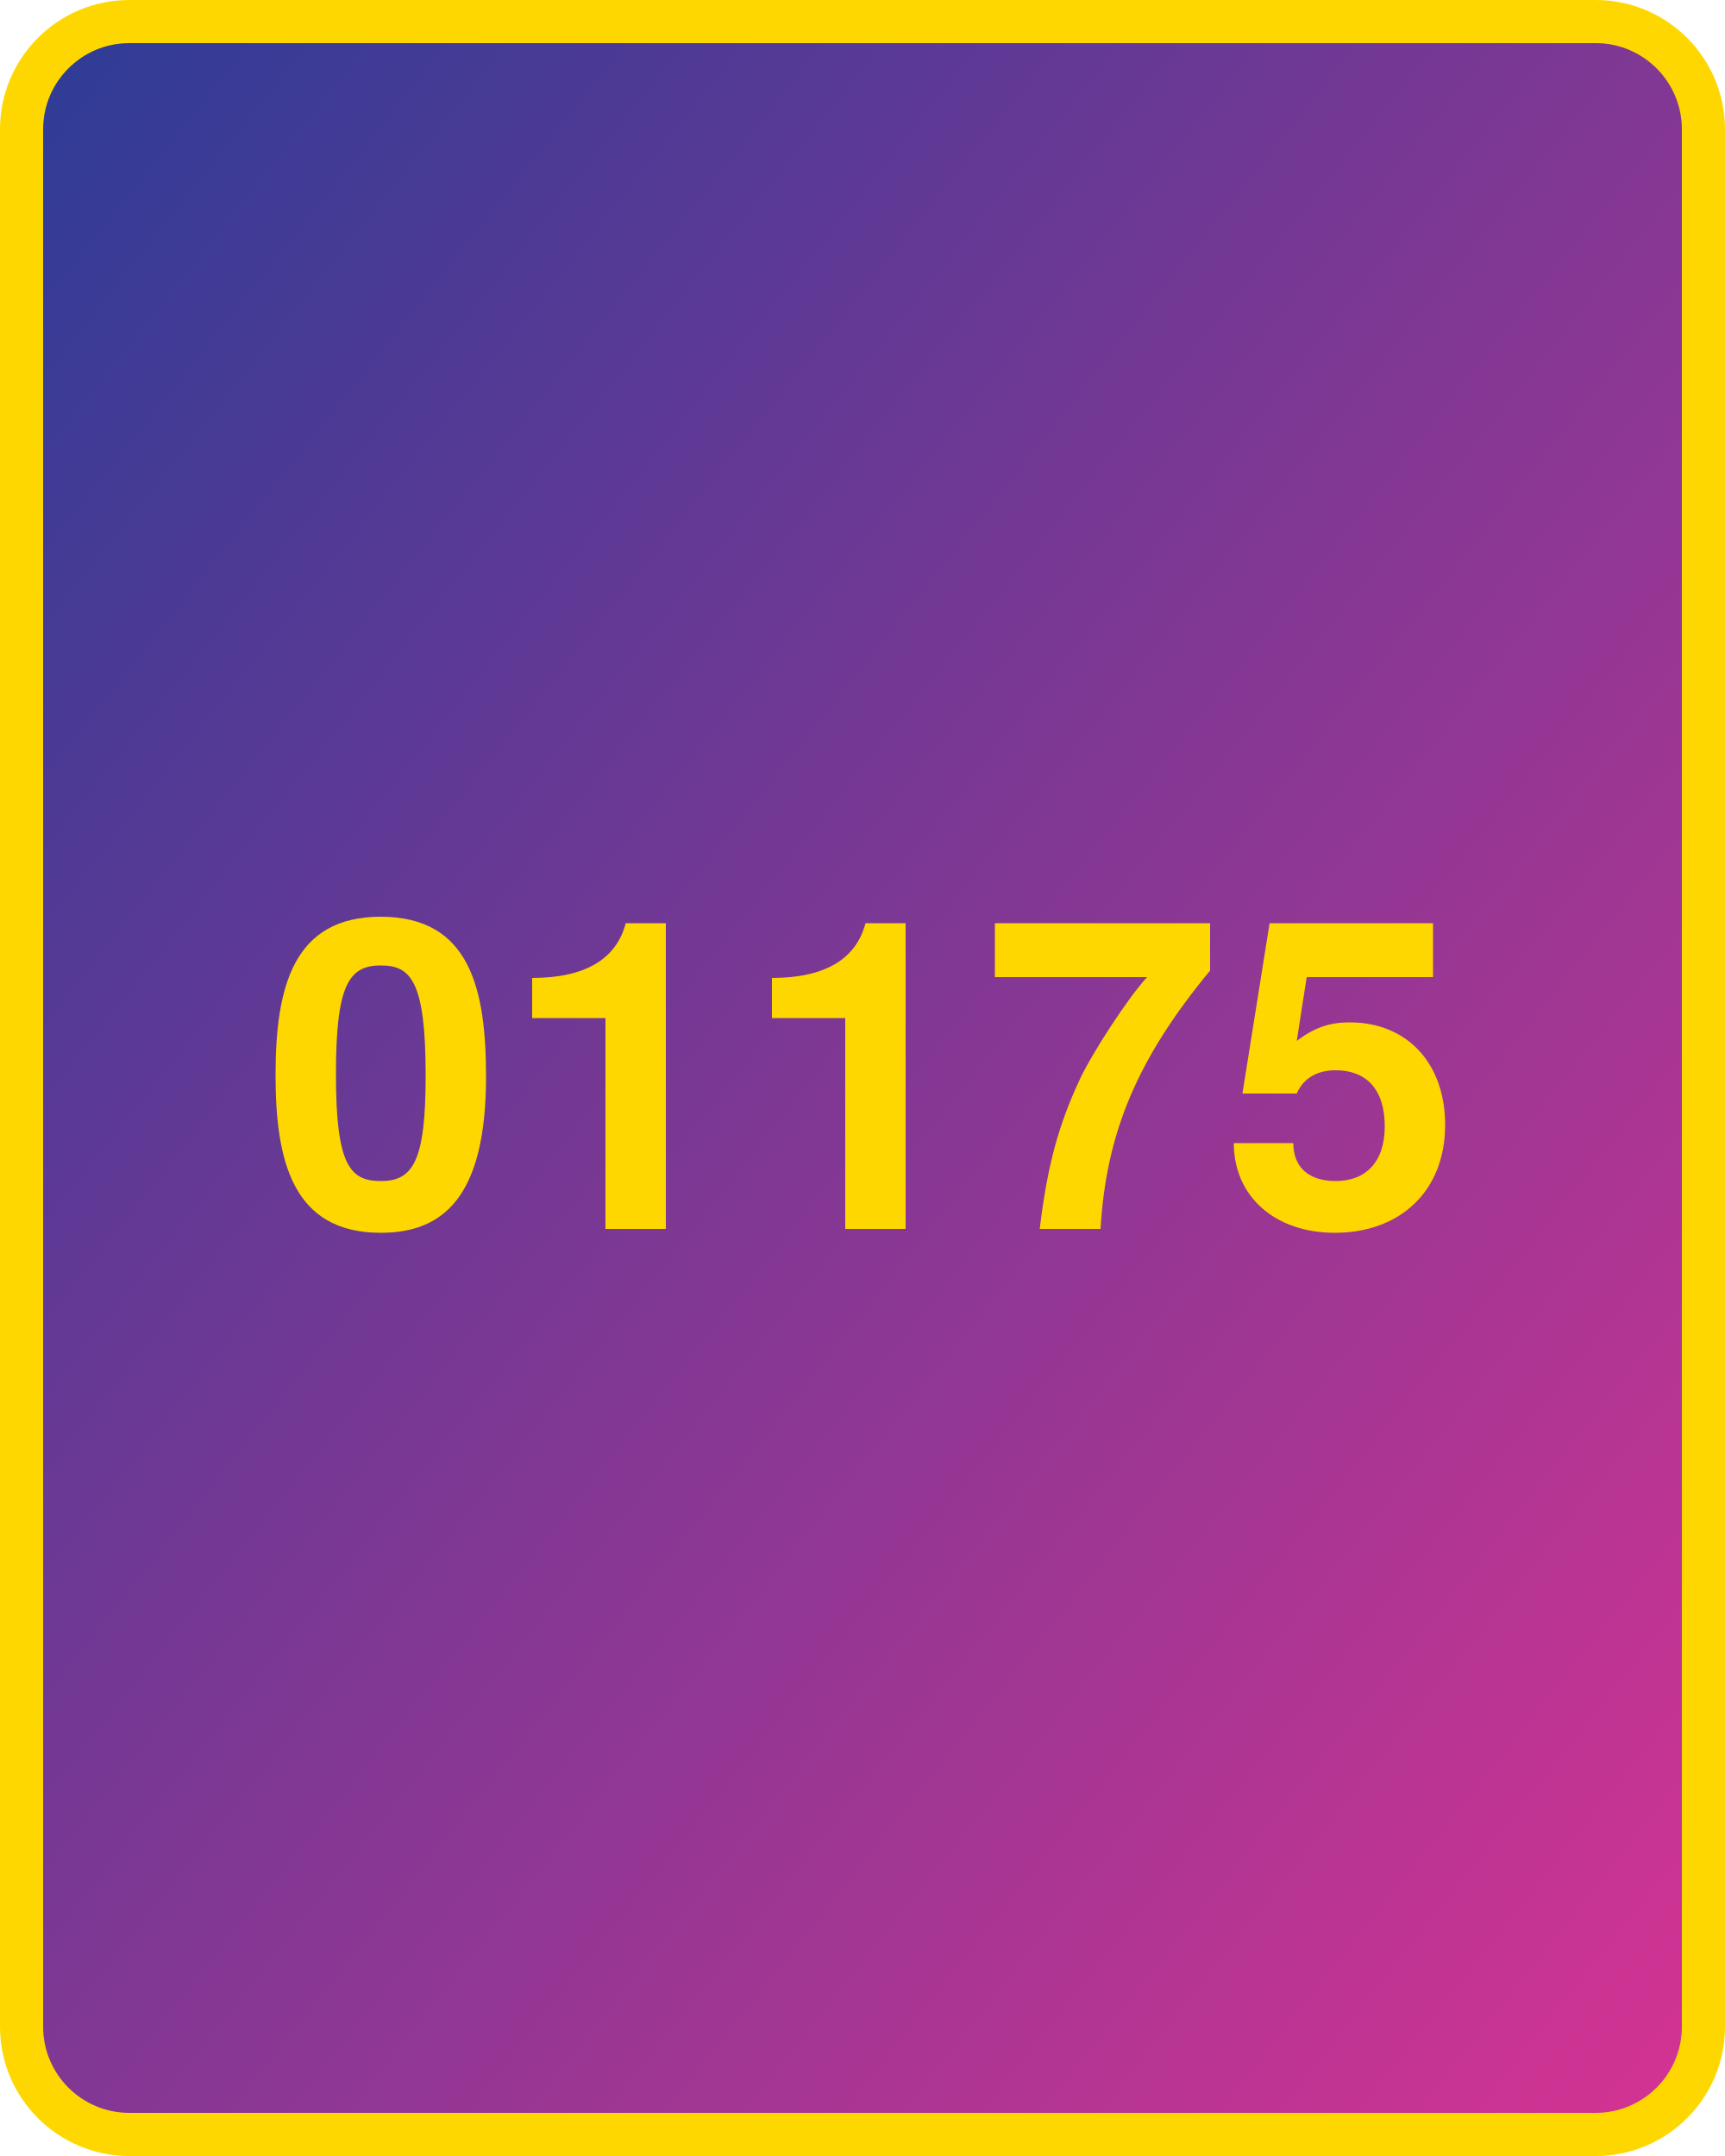
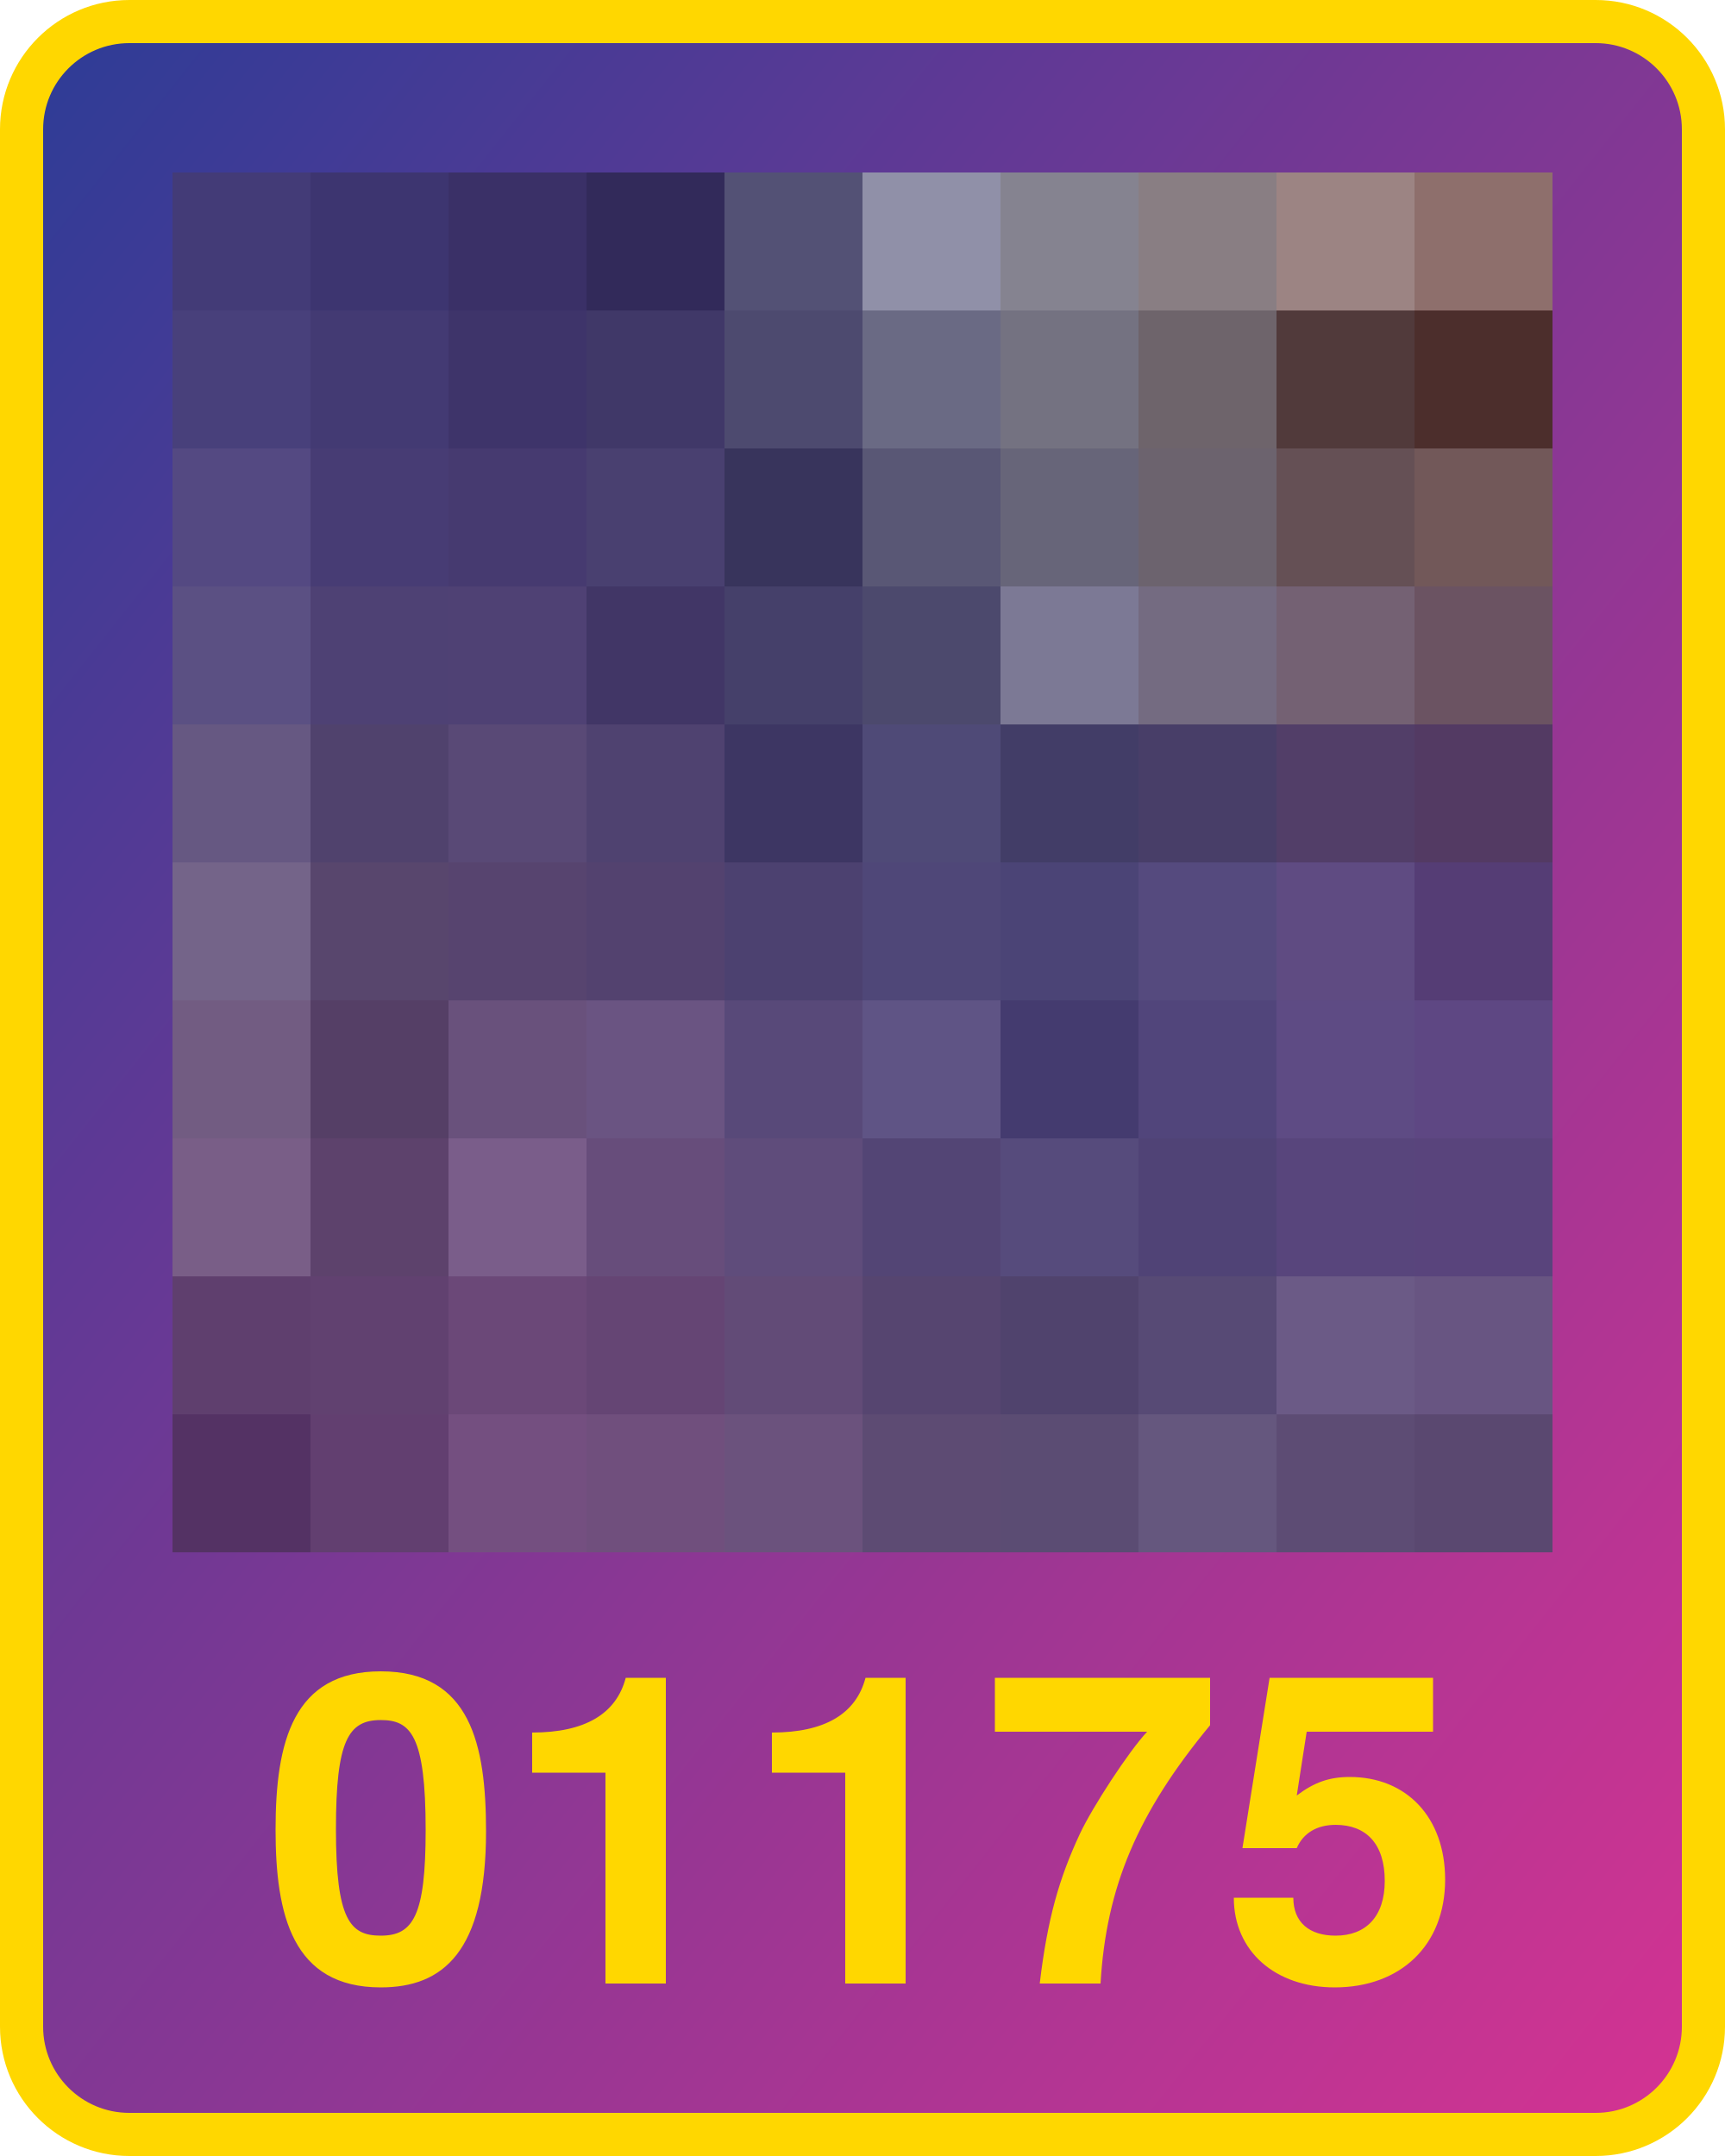
<svg xmlns="http://www.w3.org/2000/svg" width="800" height="1000">
  <defs>
    <linearGradient id="g" x1="0" x2="1" y1="0" y2="1">
      <stop offset="0%" stop-color="#2d3c96" />
      <stop offset="100%" stop-color="#d53392" />
    </linearGradient>
  </defs>
  <rect x="10" y="10" width="780" height="980" fill="url(#g)" rx="50" ry="50" stroke="gold" stroke-width="20" />
-   <text x="400" y="570" width="780" text-anchor="middle" style="font:bold 200px 'Helvetica Neue';fill:gold">01175</text>
+   <text x="400" y="920" width="780" text-anchor="middle" style="font:bold 200px 'Helvetica Neue';fill:gold">01175</text>
+   <g transform="translate(80 80) scale(64)">
+     <rect x="0" y="0" width="1" height="1" fill="#433b77" />
+     <rect x="0" y="1" width="1" height="1" fill="#48407b" />
+     <rect x="0" y="2" width="1" height="1" fill="#544982" />
+     <rect x="0" y="3" width="1" height="1" fill="#5b5083" />
+     <rect x="0" y="4" width="1" height="1" fill="#665882" />
+     <rect x="0" y="5" width="1" height="1" fill="#746489" />
+     <rect x="0" y="6" width="1" height="1" fill="#725c82" />
+     <rect x="0" y="7" width="1" height="1" fill="#795e87" />
+     <rect x="0" y="8" width="1" height="1" fill="#5f3f6e" />
+     <rect x="0" y="9" width="1" height="1" fill="#543264" />
+     <rect x="1" y="0" width="1" height="1" fill="#3d3570" />
+     <rect x="1" y="1" width="1" height="1" fill="#433a73" />
+     <rect x="1" y="2" width="1" height="1" fill="#473c74" />
+     <rect x="1" y="3" width="1" height="1" fill="#4e4174" />
+     <rect x="1" y="4" width="1" height="1" fill="#50426d" />
+     <rect x="1" y="5" width="1" height="1" fill="#58466d" />
+     <rect x="1" y="6" width="1" height="1" fill="#553f66" />
+     <rect x="1" y="7" width="1" height="1" fill="#5d426c" />
+     <rect x="1" y="8" width="1" height="1" fill="#614170" />
+     <rect x="1" y="9" width="1" height="1" fill="#623f70" />
+     <rect x="2" y="0" width="1" height="1" fill="#3a3067" />
+     <rect x="2" y="1" width="1" height="1" fill="#3e346a" />
+     <rect x="2" y="2" width="1" height="1" fill="#463a70" />
+     <rect x="2" y="3" width="1" height="1" fill="#4f4174" />
+     <rect x="2" y="4" width="1" height="1" fill="#594976" />
+     <rect x="2" y="5" width="1" height="1" fill="#57446f" />
+     <rect x="2" y="6" width="1" height="1" fill="#69517c" />
+     <rect x="2" y="7" width="1" height="1" fill="#7a5d8a" />
+     <rect x="2" y="8" width="1" height="1" fill="#6b4878" />
+     <rect x="2" y="9" width="1" height="1" fill="#744f80" />
+     <rect x="3" y="0" width="1" height="1" fill="#322a5a" />
+     <rect x="3" y="1" width="1" height="1" fill="#403868" />
+     <rect x="3" y="2" width="1" height="1" fill="#494070" />
+     <rect x="3" y="3" width="1" height="1" fill="#413666" />
+     <rect x="3" y="4" width="1" height="1" fill="#4f4270" />
+     <rect x="3" y="5" width="1" height="1" fill="#53426f" />
+     <rect x="3" y="6" width="1" height="1" fill="#6a5482" />
+     <rect x="3" y="7" width="1" height="1" fill="#674d7b" />
+     <rect x="3" y="8" width="1" height="1" fill="#654574" />
+     <rect x="3" y="9" width="1" height="1" fill="#704f7d" />
+     <rect x="4" y="0" width="1" height="1" fill="#535175" />
+     <rect x="4" y="1" width="1" height="1" fill="#4d4a6f" />
+     <rect x="4" y="2" width="1" height="1" fill="#38345c" />
+     <rect x="4" y="3" width="1" height="1" fill="#45406a" />
+     <rect x="4" y="4" width="1" height="1" fill="#3d3663" />
+     <rect x="4" y="5" width="1" height="1" fill="#4c4170" />
+     <rect x="4" y="6" width="1" height="1" fill="#584979" />
+     <rect x="4" y="7" width="1" height="1" fill="#5f4c7b" />
+     <rect x="4" y="8" width="1" height="1" fill="#624b77" />
+     <rect x="4" y="9" width="1" height="1" fill="#6b527d" />
+     <rect x="5" y="0" width="1" height="1" fill="#9090a8" />
+     <rect x="5" y="1" width="1" height="1" fill="#6a6a84" />
+     <rect x="5" y="2" width="1" height="1" fill="#595775" />
+     <rect x="5" y="3" width="1" height="1" fill="#4c496d" />
+     <rect x="5" y="4" width="1" height="1" fill="#4f4a77" />
+     <rect x="5" y="5" width="1" height="1" fill="#4f4778" />
+     <rect x="5" y="6" width="1" height="1" fill="#5f5485" />
+     <rect x="5" y="7" width="1" height="1" fill="#534575" />
+     <rect x="5" y="8" width="1" height="1" fill="#564570" />
+     <rect x="5" y="9" width="1" height="1" fill="#5d4b73" />
+     <rect x="6" y="0" width="1" height="1" fill="#858390" />
+     <rect x="6" y="1" width="1" height="1" fill="#747281" />
+     <rect x="6" y="2" width="1" height="1" fill="#676579" />
+     <rect x="6" y="3" width="1" height="1" fill="#7c7995" />
+     <rect x="6" y="4" width="1" height="1" fill="#423d67" />
+     <rect x="6" y="5" width="1" height="1" fill="#4b4476" />
+     <rect x="6" y="6" width="1" height="1" fill="#443b6f" />
+     <rect x="6" y="7" width="1" height="1" fill="#564b7c" />
+     <rect x="6" y="8" width="1" height="1" fill="#50436d" />
+     <rect x="6" y="9" width="1" height="1" fill="#5b4c73" />
+     <rect x="7" y="0" width="1" height="1" fill="#897e83" />
+     <rect x="7" y="1" width="1" height="1" fill="#6e646b" />
+     <rect x="7" y="2" width="1" height="1" fill="#6c636e" />
+     <rect x="7" y="3" width="1" height="1" fill="#746b81" />
+     <rect x="7" y="4" width="1" height="1" fill="#483e68" />
+     <rect x="7" y="5" width="1" height="1" fill="#554a7e" />
+     <rect x="7" y="6" width="1" height="1" fill="#51457b" />
+     <rect x="7" y="7" width="1" height="1" fill="#504376" />
+     <rect x="7" y="8" width="1" height="1" fill="#574a75" />
+     <rect x="7" y="9" width="1" height="1" fill="#65577e" />
+     <rect x="8" y="0" width="1" height="1" fill="#9c8483" />
+     <rect x="8" y="1" width="1" height="1" fill="#513a3b" />
+     <rect x="8" y="2" width="1" height="1" fill="#655055" />
+     <rect x="8" y="3" width="1" height="1" fill="#746173" />
+     <rect x="8" y="4" width="1" height="1" fill="#523e68" />
+     <rect x="8" y="5" width="1" height="1" fill="#5f4b82" />
+     <rect x="8" y="6" width="1" height="1" fill="#5e4b84" />
+     <rect x="8" y="7" width="1" height="1" fill="#58457c" />
+     <rect x="8" y="8" width="1" height="1" fill="#6b5a86" />
+     <rect x="8" y="9" width="1" height="1" fill="#5d4c74" />
+     <rect x="9" y="0" width="1" height="1" fill="#8e6f6c" />
+     <rect x="9" y="1" width="1" height="1" fill="#4c2e2c" />
+     <rect x="9" y="2" width="1" height="1" fill="#725859" />
+     <rect x="9" y="3" width="1" height="1" fill="#6b5362" />
+     <rect x="9" y="4" width="1" height="1" fill="#533a63" />
+     <rect x="9" y="5" width="1" height="1" fill="#553d75" />
+     <rect x="9" y="6" width="1" height="1" fill="#5e4783" />
+     <rect x="9" y="7" width="1" height="1" fill="#59447c" />
+     <rect x="9" y="8" width="1" height="1" fill="#685582" />
+     <rect x="9" y="9" width="1" height="1" fill="#5a4870" />
+   </g>
</svg>
